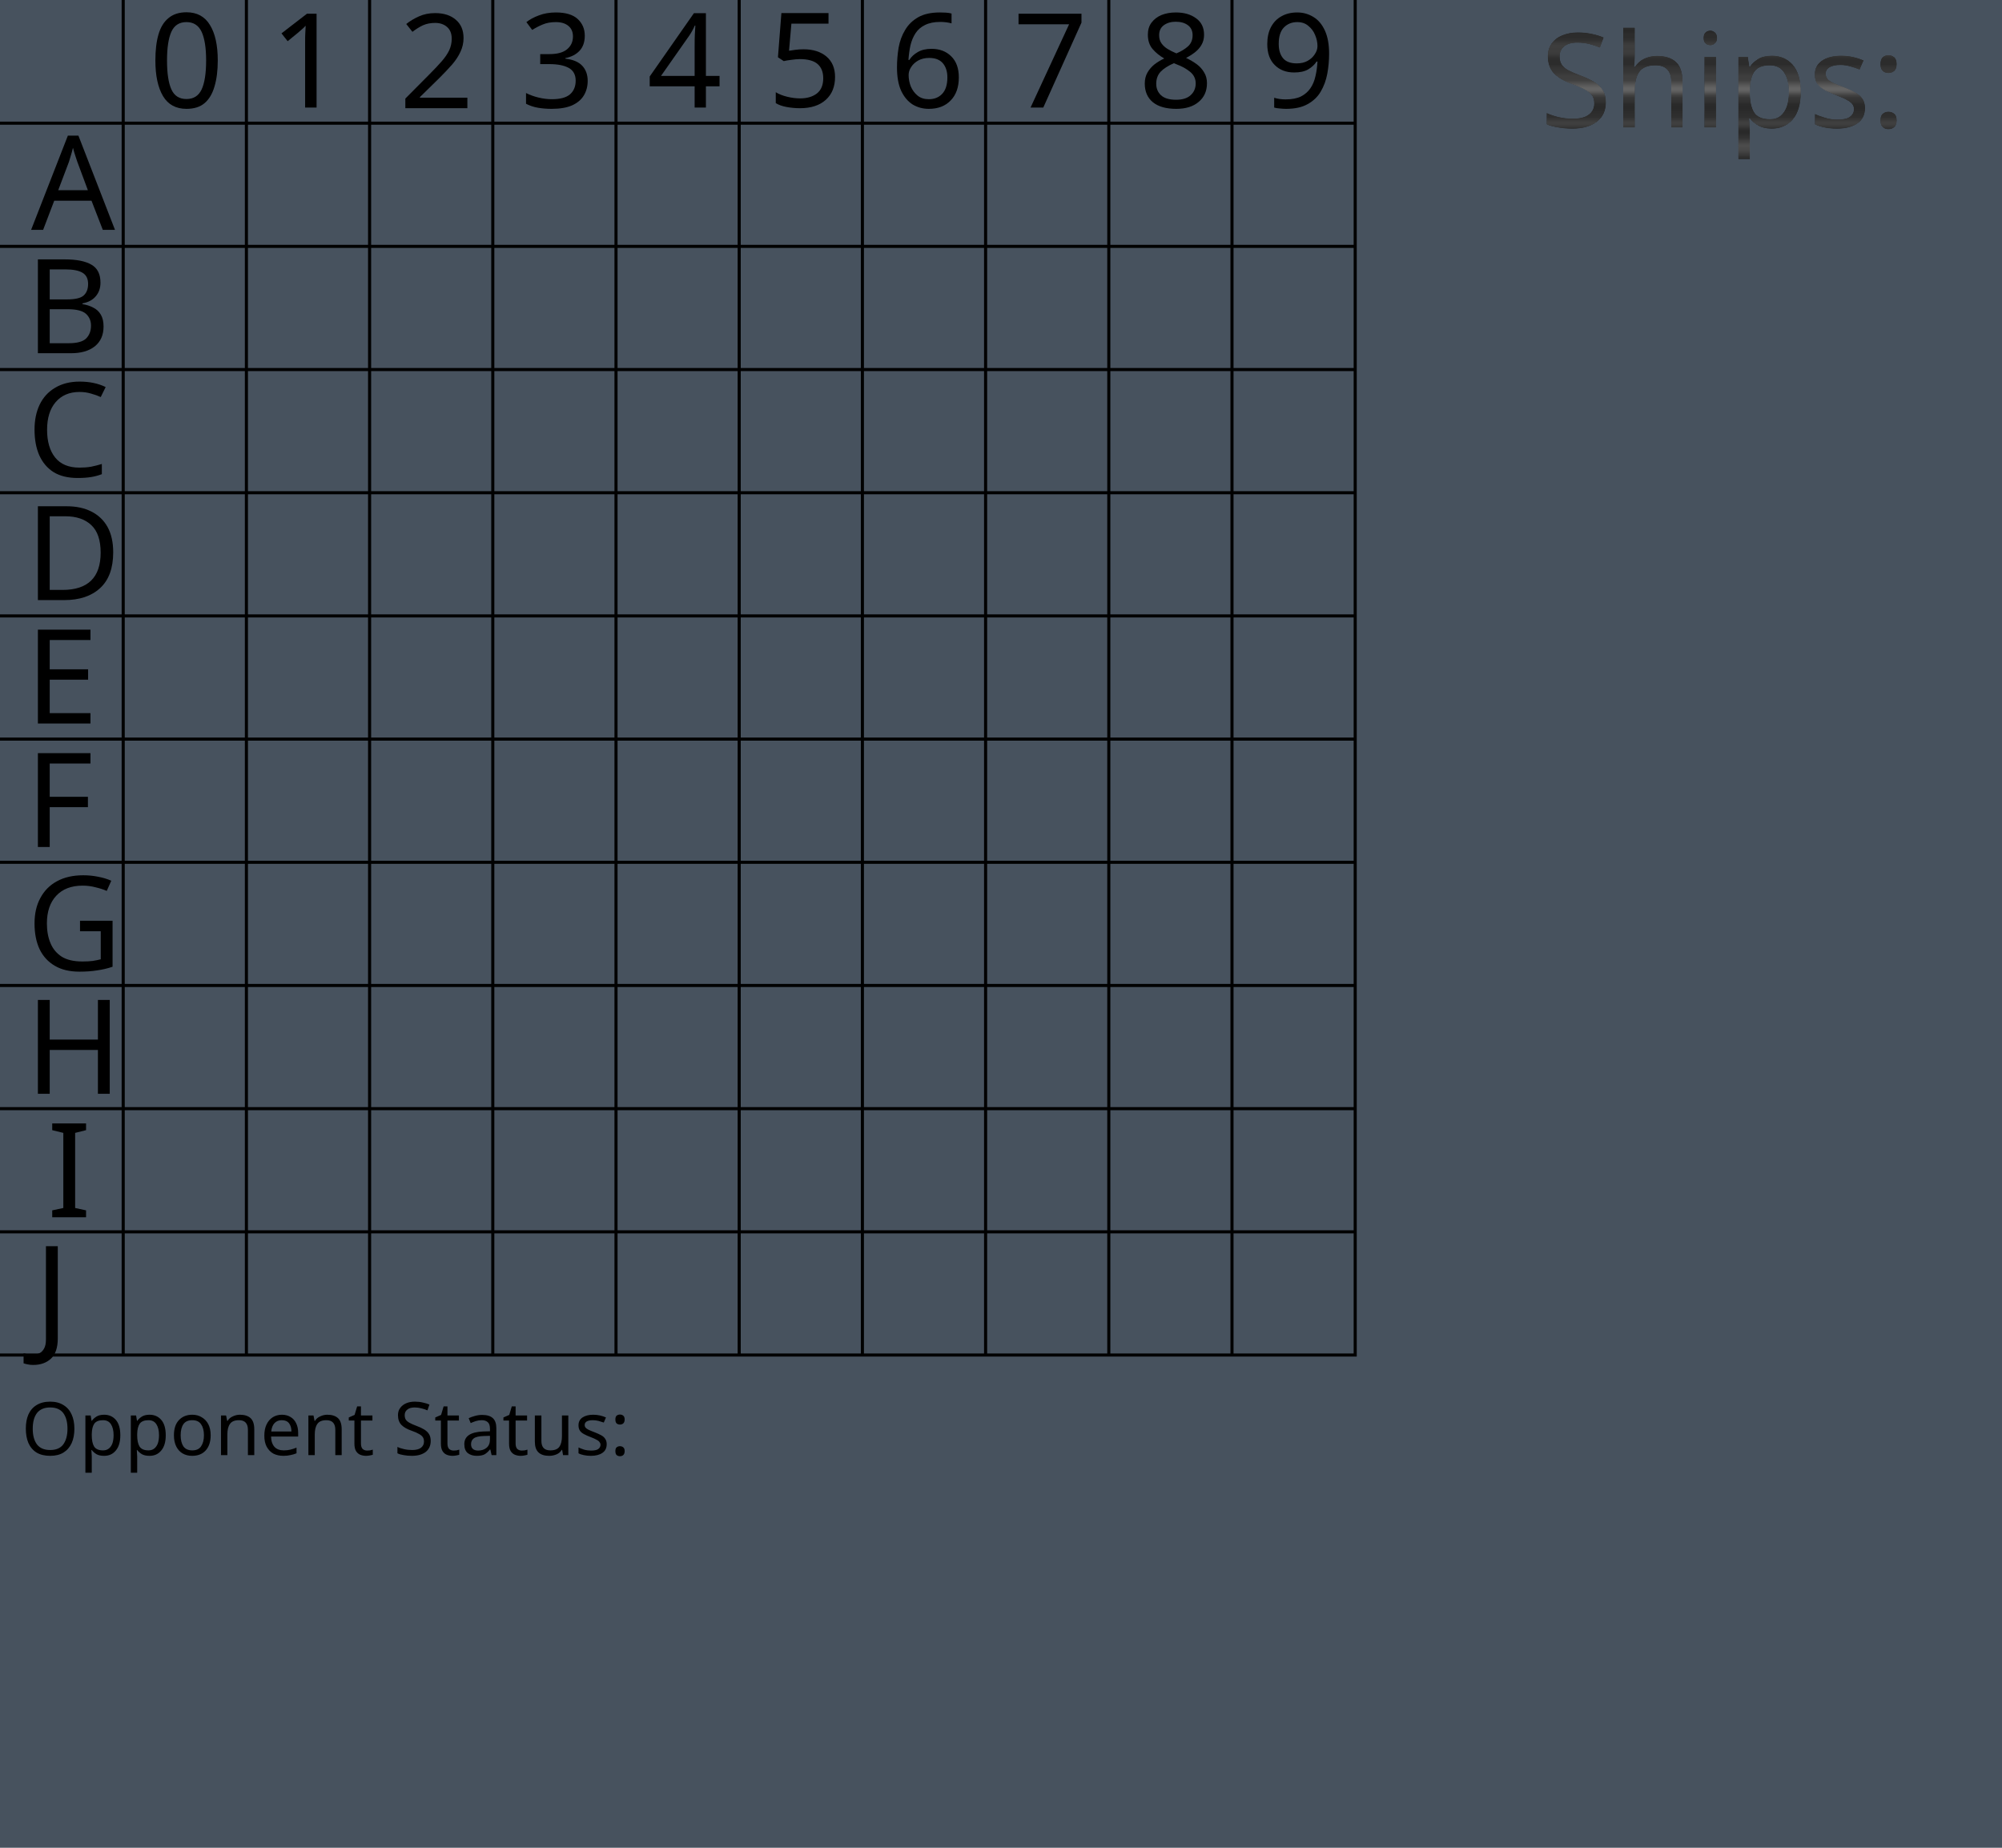
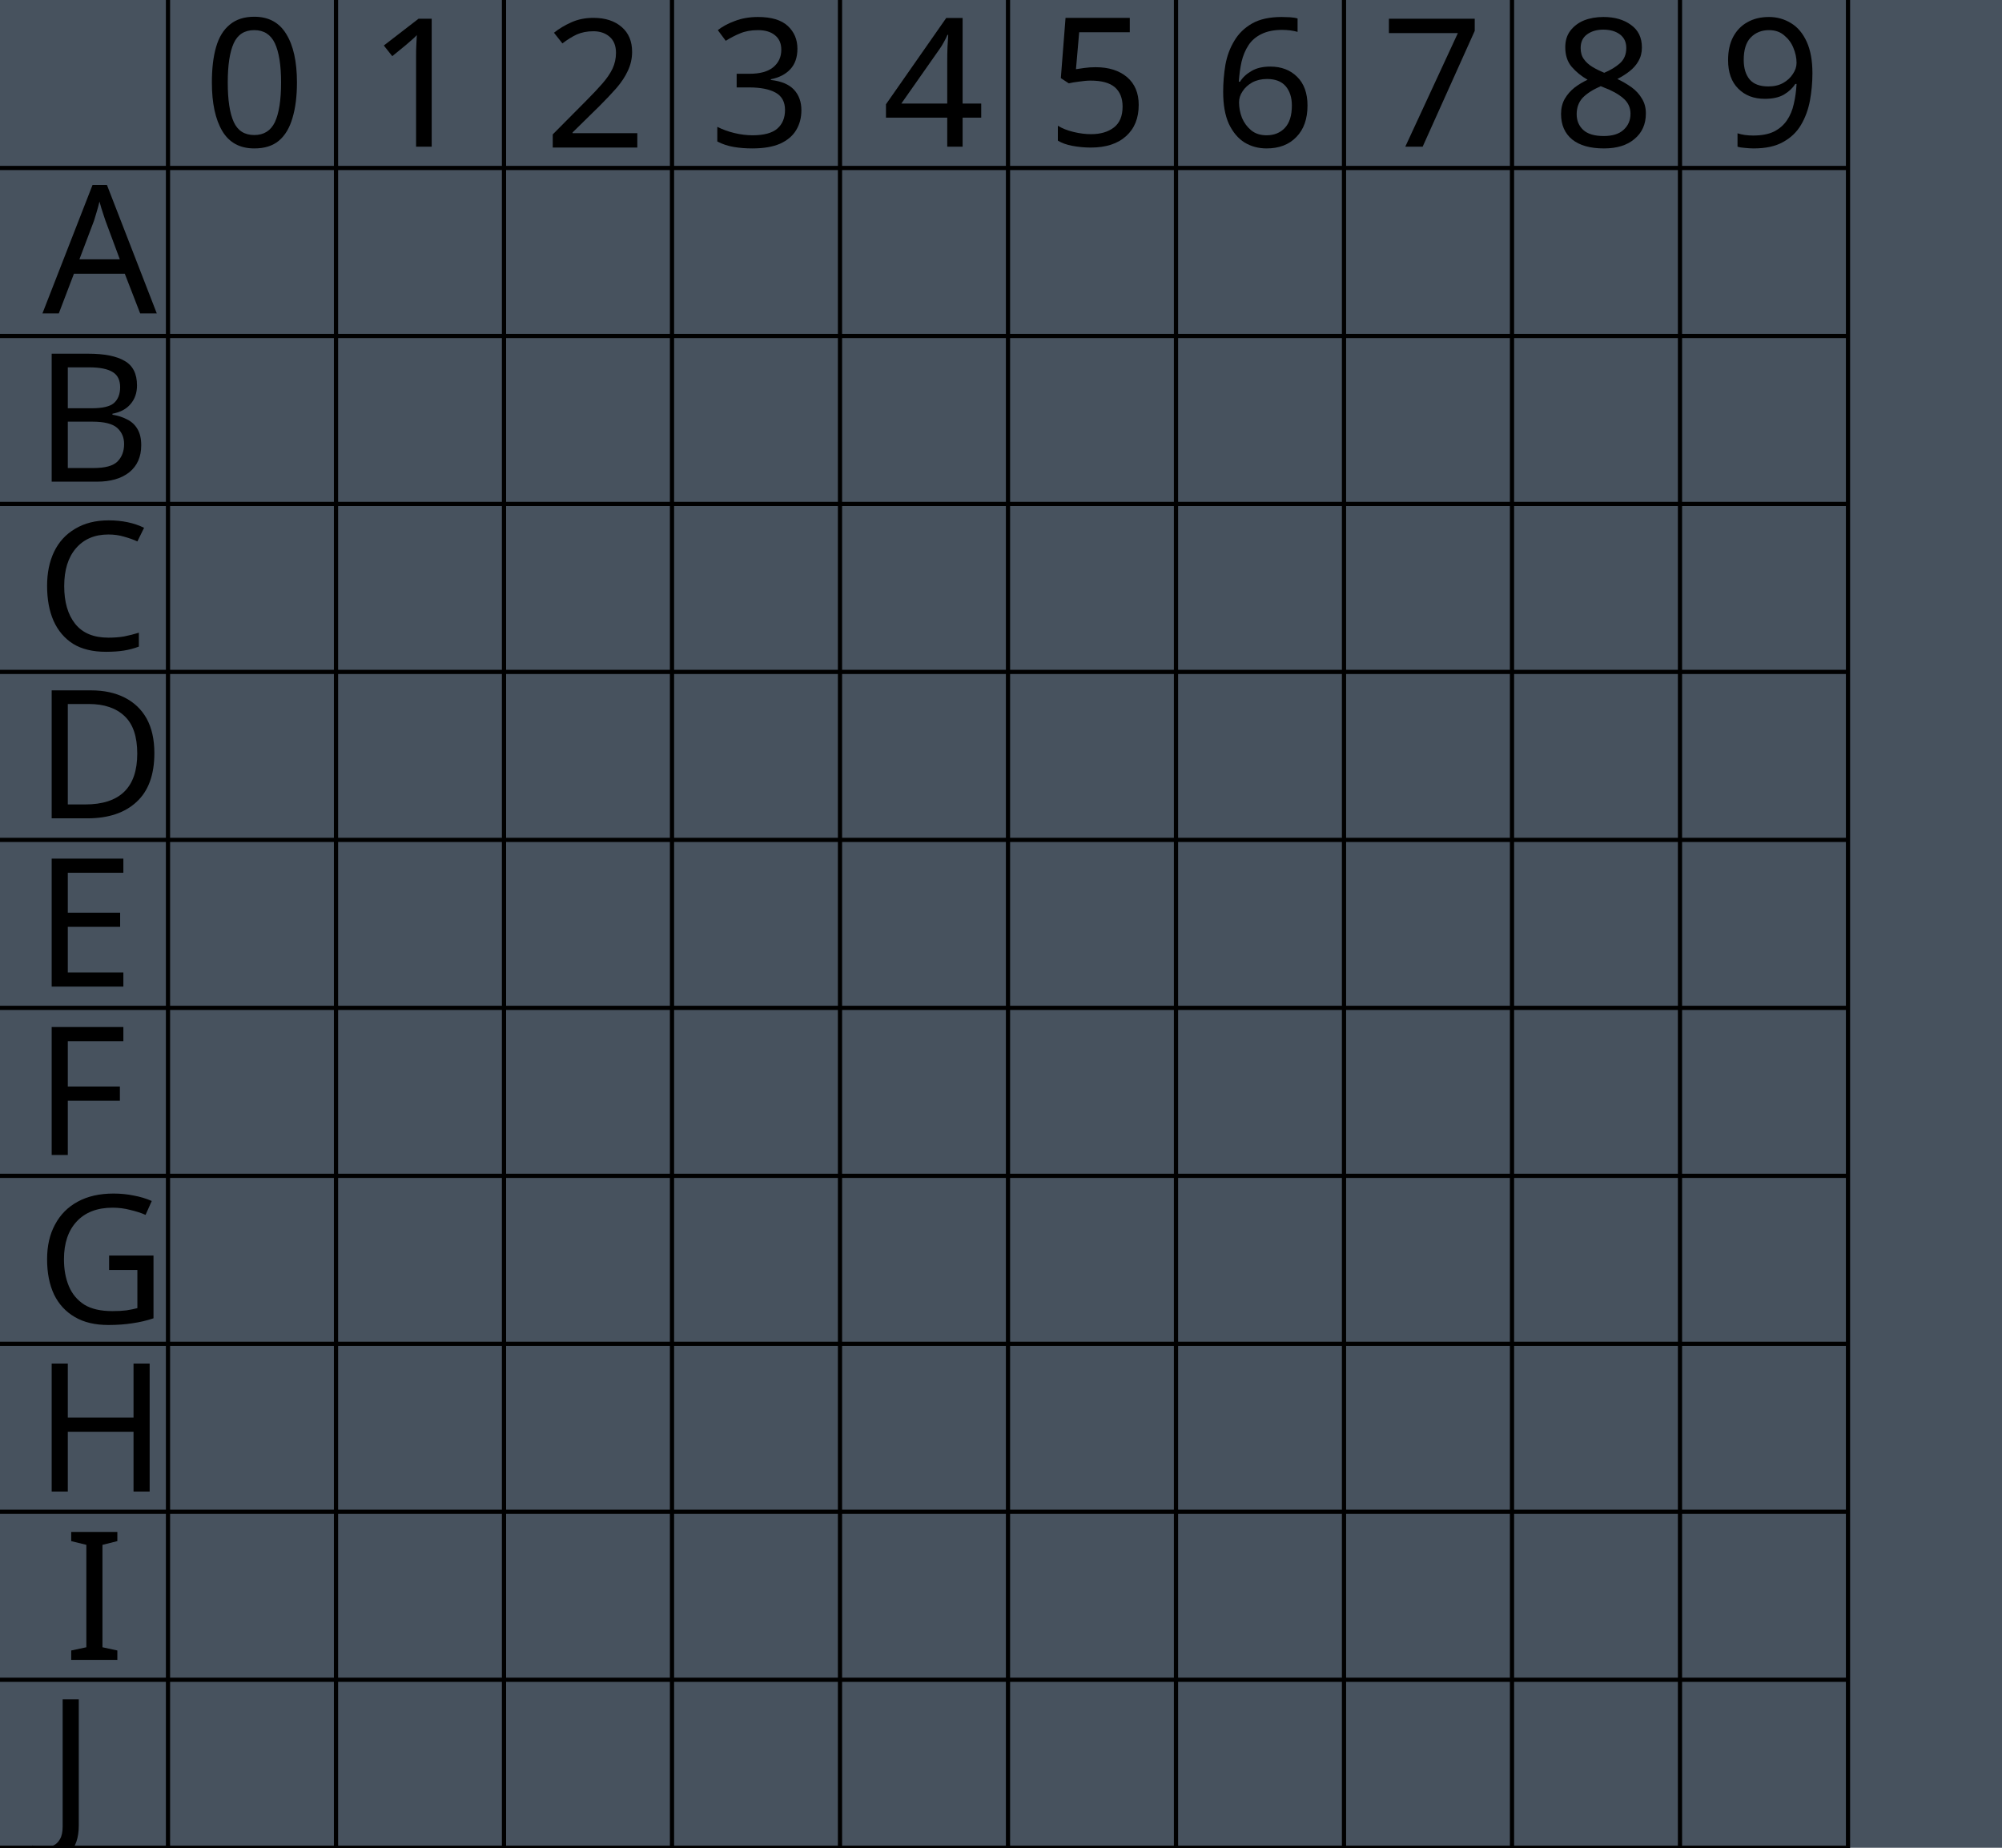
<svg xmlns="http://www.w3.org/2000/svg" width="650" height="600" viewBox="0 0 171.979 158.75" version="1.1" id="svg8">
  <defs id="defs2">
    <filter style="color-interpolation-filters:sRGB;" id="filter897">
      <feTurbulence type="fractalNoise" numOctaves="3" baseFrequency="0 0.409" seed="0" result="result0" id="feTurbulence887" />
      <feColorMatrix result="result4" values="0" type="saturate" id="feColorMatrix889" />
      <feComposite in="SourceGraphic" in2="result4" operator="arithmetic" k1="1.25" k2="0.5" k3="0.5" result="result2" id="feComposite891" />
      <feBlend result="result5" mode="normal" in="result2" in2="SourceGraphic" id="feBlend893" />
      <feComposite in="result5" in2="SourceGraphic" operator="in" result="result3" id="feComposite895" />
    </filter>
  </defs>
  <g id="layer1" transform="translate(0,-138.25)">
    <rect style="fill:#47525e;fill-opacity:1;stroke:none;stroke-width:0.26;stroke-opacity:1" id="rect10" width="171.979" height="158.75" x="0" y="138.25" />
    <text xml:space="preserve" style="font-style:normal;font-variant:normal;font-weight:normal;font-stretch:normal;font-size:10.583px;line-height:1.25;font-family:'Saira SemiCondensed SemiBold';-inkscape-font-specification:'Saira SemiCondensed SemiBold, ';letter-spacing:0px;word-spacing:0px;fill:#000000;fill-opacity:1;stroke:none;stroke-width:0.265;" x="88.463" y="228.816" id="text40">
      <tspan id="tspan38" x="88.463" y="238.613" style="font-style:normal;font-variant:normal;font-weight:normal;font-stretch:normal;font-family:'Saira SemiCondensed SemiBold';-inkscape-font-specification:'Saira SemiCondensed SemiBold, ';stroke-width:0.265;" />
    </text>
-     <text id="text83" y="149.2" x="132.284" style="font-style:normal;font-variant:normal;font-weight:normal;font-stretch:normal;font-size:11.289px;line-height:1.25;font-family:Abel;-inkscape-font-specification:'Abel, Normal';font-variant-ligatures:normal;font-variant-caps:normal;font-variant-numeric:normal;font-feature-settings:normal;text-align:start;letter-spacing:0px;word-spacing:0px;writing-mode:lr-tb;text-anchor:start;fill:#1a1a1a;fill-opacity:1;stroke:none;stroke-width:0.265;filter:url(#filter897)" xml:space="preserve">
-       <tspan style="font-style:normal;font-variant:normal;font-weight:normal;font-stretch:normal;font-size:11.289px;font-family:Abel;-inkscape-font-specification:'Abel, Normal';font-variant-ligatures:normal;font-variant-caps:normal;font-variant-numeric:normal;font-feature-settings:normal;text-align:start;writing-mode:lr-tb;text-anchor:start;fill:#1a1a1a;stroke-width:0.265" y="149.2" x="132.284" id="tspan81">Ships:</tspan>
+     <text id="text83" y="313.09" x="105.343" style="font-style:normal;font-variant:normal;font-weight:normal;font-stretch:normal;font-size:11.289px;line-height:1.25;font-family:Abel;-inkscape-font-specification:'Abel, Normal';font-variant-ligatures:normal;font-variant-caps:normal;font-variant-numeric:normal;font-feature-settings:normal;text-align:start;letter-spacing:0px;word-spacing:0px;writing-mode:lr-tb;text-anchor:start;fill:#1a1a1a;fill-opacity:1;stroke:none;stroke-width:0.265;filter:url(#filter897)" xml:space="preserve">
+       <tspan style="font-style:normal;font-variant:normal;font-weight:normal;font-stretch:normal;font-size:11.289px;font-family:Abel;-inkscape-font-specification:'Abel, Normal';font-variant-ligatures:normal;font-variant-caps:normal;font-variant-numeric:normal;font-feature-settings:normal;text-align:start;writing-mode:lr-tb;text-anchor:start;fill:#1a1a1a;stroke-width:0.265" y="313.09" x="105.343" id="tspan81">Ships:</tspan>
    </text>
    <text xml:space="preserve" style="font-style:normal;font-variant:normal;font-weight:normal;font-stretch:normal;font-size:25.4px;line-height:1.25;font-family:'Agency FB';-inkscape-font-specification:'Agency FB';letter-spacing:0px;word-spacing:0px;fill:#000000;fill-opacity:1;stroke:none;stroke-width:0.265;" x="83.067" y="506.165" id="text976">
      <tspan id="tspan974" x="83.067" y="528.862" style="stroke-width:0.265;-inkscape-font-specification:'Agency FB';font-family:'Agency FB';font-weight:normal;font-style:normal;font-stretch:normal;font-variant:normal;" />
    </text>
    <g id="g1091">
      <path id="path160" d="m -27.274,446.986 -3.44,-64.823 25.766,-7.322 11.805,-7.759 H 223.512 l 47.895,12.166 h 94.714 l 2.951,42.47 -86.651,8.996 -43.259,32.941 h -34.396 l -20.108,-4.498 H -0.287 v -12.171 z" style="fill:#666666;stroke:#000000;stroke-width:0.265px;stroke-linecap:butt;stroke-linejoin:miter;stroke-opacity:1" />
      <path id="path164" d="M 282.421,430.714 -30.714,382.163" style="fill:#f9f9f9;stroke:#f9f9f9;stroke-width:1.7;stroke-linecap:butt;stroke-linejoin:miter;stroke-opacity:1;stroke-miterlimit:4;stroke-dasharray:none" />
      <path style="fill:#f9f9f9;stroke:#f9f9f9;stroke-width:1.7;stroke-linecap:butt;stroke-linejoin:miter;stroke-opacity:1;stroke-miterlimit:4;stroke-dasharray:none" d="M 239.161,463.655 -28.656,422.574" id="path166" />
      <rect y="371.087" x="32.928" height="29.56" width="35.547" id="rect162" style="fill:#333333;fill-opacity:1;fill-rule:evenodd;stroke:#333333;stroke-width:1;stroke-linecap:butt;stroke-linejoin:bevel;stroke-miterlimit:4;stroke-dasharray:none;stroke-opacity:1;paint-order:fill markers stroke" />
      <text transform="rotate(86.28041)" id="text980" y="-300.172" x="409.221" style="font-style:normal;font-variant:normal;font-weight:normal;font-stretch:normal;font-size:25.4px;line-height:1.25;font-family:Abel;-inkscape-font-specification:Abel;letter-spacing:0px;word-spacing:0px;fill:#000000;fill-opacity:1;stroke:none;stroke-width:0.265" xml:space="preserve">
        <tspan style="fill:#000000;stroke-width:0.265" y="-300.172" x="409.221" id="tspan978">78</tspan>
      </text>
      <path id="path982" d="m 359.865,415.41 -92.269,6.473" style="fill:none;stroke:#000000;stroke-width:2.5;stroke-linecap:butt;stroke-linejoin:miter;stroke-miterlimit:4;stroke-dasharray:none;stroke-opacity:1" />
      <path style="fill:none;stroke:#000000;stroke-width:2.5;stroke-linecap:butt;stroke-linejoin:miter;stroke-miterlimit:4;stroke-dasharray:none;stroke-opacity:1" d="m 359.953,385.986 -93.967,0.028" id="path984" />
      <path style="fill:#f9f9f9;stroke:#f9f9f9;stroke-width:1.7;stroke-linecap:butt;stroke-linejoin:miter;stroke-miterlimit:4;stroke-dasharray:10.2, 10.2;stroke-dashoffset:0;stroke-opacity:1" d="M 262.279,445.547 -29.688,400.7" id="path986" />
    </g>
-     <g id="g1413">
+     <g id="g1413" transform="matrix(1.363636,0,0,1.363636,0,-50.2727)">
      <text id="text42" y="147.49" x="12.801" style="font-style:normal;font-variant:normal;font-weight:normal;font-stretch:normal;font-size:11.289px;line-height:1.25;font-family:Abel;-inkscape-font-specification:'Abel, Normal';font-variant-ligatures:normal;font-variant-caps:normal;font-variant-numeric:normal;font-feature-settings:normal;text-align:start;letter-spacing:0px;word-spacing:0px;writing-mode:lr-tb;text-anchor:start;fill:#000000;fill-opacity:1;stroke:none;stroke-width:0.265" xml:space="preserve">
        <tspan style="font-style:normal;font-variant:normal;font-weight:normal;font-stretch:normal;font-size:11.289px;font-family:Abel;-inkscape-font-specification:'Abel, Normal';font-variant-ligatures:normal;font-variant-caps:normal;font-variant-numeric:normal;font-feature-settings:normal;text-align:start;writing-mode:lr-tb;text-anchor:start;stroke-width:0.265" y="147.49" x="12.801" id="tspan40">0</tspan>
      </text>
      <text id="text46" y="147.49" x="23.179" style="font-style:normal;font-variant:normal;font-weight:normal;font-stretch:normal;font-size:11.289px;line-height:1.25;font-family:Abel;-inkscape-font-specification:Abel;letter-spacing:0px;word-spacing:0px;fill:#000000;fill-opacity:1;stroke:none;stroke-width:0.265" xml:space="preserve">
        <tspan style="stroke-width:0.265" y="147.49" x="23.179" id="tspan44">1</tspan>
      </text>
      <text id="text50" y="147.545" x="34.272" style="font-style:normal;font-variant:normal;font-weight:normal;font-stretch:normal;font-size:11.289px;line-height:1.25;font-family:Abel;-inkscape-font-specification:Abel;letter-spacing:0px;word-spacing:0px;fill:#000000;fill-opacity:1;stroke:none;stroke-width:0.265" xml:space="preserve">
        <tspan style="stroke-width:0.265" y="147.545" x="34.272" id="tspan48">2</tspan>
      </text>
      <text id="text54" y="147.49" x="44.672" style="font-style:normal;font-variant:normal;font-weight:normal;font-stretch:normal;font-size:11.289px;line-height:1.25;font-family:Abel;-inkscape-font-specification:Abel;letter-spacing:0px;word-spacing:0px;fill:#000000;fill-opacity:1;stroke:none;stroke-width:0.265" xml:space="preserve">
        <tspan style="stroke-width:0.265" y="147.49" x="44.672" id="tspan52">3</tspan>
      </text>
      <text id="text58" y="147.49" x="55.577" style="font-style:normal;font-variant:normal;font-weight:normal;font-stretch:normal;font-size:11.289px;line-height:1.25;font-family:Abel;-inkscape-font-specification:Abel;letter-spacing:0px;word-spacing:0px;fill:#000000;fill-opacity:1;stroke:none;stroke-width:0.265" xml:space="preserve">
        <tspan style="stroke-width:0.265" y="147.49" x="55.577" id="tspan56">4</tspan>
      </text>
      <text id="text62" y="147.435" x="65.92" style="font-style:normal;font-variant:normal;font-weight:normal;font-stretch:normal;font-size:11.289px;line-height:1.25;font-family:Abel;-inkscape-font-specification:Abel;letter-spacing:0px;word-spacing:0px;fill:#000000;fill-opacity:1;stroke:none;stroke-width:0.265" xml:space="preserve">
        <tspan style="stroke-width:0.265" y="147.435" x="65.92" id="tspan60">5</tspan>
      </text>
      <text id="text66" y="147.49" x="76.428" style="font-style:normal;font-variant:normal;font-weight:normal;font-stretch:normal;font-size:11.289px;line-height:1.25;font-family:Abel;-inkscape-font-specification:Abel;letter-spacing:0px;word-spacing:0px;fill:#000000;fill-opacity:1;stroke:none;stroke-width:0.265" xml:space="preserve">
        <tspan style="stroke-width:0.265" y="147.49" x="76.428" id="tspan64">6</tspan>
      </text>
      <text id="text70" y="147.49" x="86.997" style="font-style:normal;font-variant:normal;font-weight:normal;font-stretch:normal;font-size:11.289px;line-height:1.25;font-family:Abel;-inkscape-font-specification:Abel;letter-spacing:0px;word-spacing:0px;fill:#000000;fill-opacity:1;stroke:none;stroke-width:0.265" xml:space="preserve">
        <tspan style="stroke-width:0.265" y="147.49" x="86.997" id="tspan68">7</tspan>
      </text>
      <text id="text74" y="147.49" x="97.792" style="font-style:normal;font-variant:normal;font-weight:normal;font-stretch:normal;font-size:11.289px;line-height:1.25;font-family:Abel;-inkscape-font-specification:Abel;letter-spacing:0px;word-spacing:0px;fill:#000000;fill-opacity:1;stroke:none;stroke-width:0.265" xml:space="preserve">
        <tspan style="stroke-width:0.265" y="147.49" x="97.792" id="tspan72">8</tspan>
      </text>
      <text id="text78" y="147.49" x="108.3" style="font-style:normal;font-variant:normal;font-weight:normal;font-stretch:normal;font-size:11.289px;line-height:1.25;font-family:Abel;-inkscape-font-specification:Abel;letter-spacing:0px;word-spacing:0px;fill:#000000;fill-opacity:1;stroke:none;stroke-width:0.265" xml:space="preserve">
        <tspan style="stroke-width:0.265" y="147.49" x="108.3" id="tspan76">9</tspan>
      </text>
      <g transform="translate(36.48229,1.870887)" id="g1217">
        <text xml:space="preserve" style="font-style:normal;font-variant:normal;font-weight:normal;font-stretch:normal;font-size:11.289px;line-height:1.25;font-family:Abel;-inkscape-font-specification:Abel;letter-spacing:0px;word-spacing:0px;fill:#000000;fill-opacity:1;stroke:none;stroke-width:0.265" x="-33.809" y="156.126" id="text104">
          <tspan id="tspan102" x="-33.809" y="156.126" style="stroke-width:0.265">A</tspan>
        </text>
        <text xml:space="preserve" style="font-style:normal;font-variant:normal;font-weight:normal;font-stretch:normal;font-size:11.289px;line-height:1.25;font-family:Abel;-inkscape-font-specification:Abel;letter-spacing:0px;word-spacing:0px;fill:#000000;fill-opacity:1;stroke:none;stroke-width:0.265" x="-34.319" y="166.73" id="text108">
          <tspan id="tspan106" x="-34.319" y="166.73" style="stroke-width:0.265">B</tspan>
        </text>
        <text xml:space="preserve" style="font-style:normal;font-variant:normal;font-weight:normal;font-stretch:normal;font-size:11.289px;line-height:1.25;font-family:Abel;-inkscape-font-specification:Abel;letter-spacing:0px;word-spacing:0px;fill:#000000;fill-opacity:1;stroke:none;stroke-width:0.265" x="-34.203" y="177.334" id="text112">
          <tspan id="tspan110" x="-34.203" y="177.334" style="stroke-width:0.265">C</tspan>
        </text>
        <text xml:space="preserve" style="font-style:normal;font-variant:normal;font-weight:normal;font-stretch:normal;font-size:11.289px;line-height:1.25;font-family:Abel;-inkscape-font-specification:Abel;letter-spacing:0px;word-spacing:0px;fill:#000000;fill-opacity:1;stroke:none;stroke-width:0.265" x="-34.319" y="187.938" id="text116">
          <tspan id="tspan114" x="-34.319" y="187.938" style="stroke-width:0.265">D</tspan>
        </text>
        <text xml:space="preserve" style="font-style:normal;font-variant:normal;font-weight:normal;font-stretch:normal;font-size:11.289px;line-height:1.25;font-family:Abel;-inkscape-font-specification:Abel;letter-spacing:0px;word-spacing:0px;fill:#000000;fill-opacity:1;stroke:none;stroke-width:0.265" x="-34.319" y="198.542" id="text120">
          <tspan id="tspan118" x="-34.319" y="198.542" style="stroke-width:0.265">E</tspan>
        </text>
        <text xml:space="preserve" style="font-style:normal;font-variant:normal;font-weight:normal;font-stretch:normal;font-size:11.289px;line-height:1.25;font-family:Abel;-inkscape-font-specification:Abel;letter-spacing:0px;word-spacing:0px;fill:#000000;fill-opacity:1;stroke:none;stroke-width:0.265" x="-34.319" y="209.146" id="text124">
          <tspan id="tspan122" x="-34.319" y="209.146" style="stroke-width:0.265">F</tspan>
        </text>
        <text xml:space="preserve" style="font-style:normal;font-variant:normal;font-weight:normal;font-stretch:normal;font-size:11.289px;line-height:1.25;font-family:Abel;-inkscape-font-specification:Abel;letter-spacing:0px;word-spacing:0px;fill:#000000;fill-opacity:1;stroke:none;stroke-width:0.265" x="-34.203" y="219.75" id="text128">
          <tspan id="tspan126" x="-34.203" y="219.75" style="stroke-width:0.265">G</tspan>
        </text>
        <text xml:space="preserve" style="font-style:normal;font-variant:normal;font-weight:normal;font-stretch:normal;font-size:11.289px;line-height:1.25;font-family:Abel;-inkscape-font-specification:Abel;letter-spacing:0px;word-spacing:0px;fill:#000000;fill-opacity:1;stroke:none;stroke-width:0.265" x="-34.319" y="230.354" id="text132">
          <tspan id="tspan130" x="-34.319" y="230.354" style="stroke-width:0.265">H</tspan>
        </text>
        <text xml:space="preserve" style="font-style:normal;font-variant:normal;font-weight:normal;font-stretch:normal;font-size:11.289px;line-height:1.25;font-family:Abel;-inkscape-font-specification:Abel;letter-spacing:0px;word-spacing:0px;fill:#000000;fill-opacity:1;stroke:none;stroke-width:0.265" x="-32.45" y="240.958" id="text136">
          <tspan id="tspan134" x="-32.45" y="240.958" style="stroke-width:0.265">I</tspan>
        </text>
        <text xml:space="preserve" style="font-style:normal;font-variant:normal;font-weight:normal;font-stretch:normal;font-size:11.289px;line-height:1.25;font-family:Abel;-inkscape-font-specification:Abel;letter-spacing:0px;word-spacing:0px;fill:#000000;fill-opacity:1;stroke:none;stroke-width:0.265" x="-33.583" y="251.507" id="text140">
          <tspan id="tspan138" x="-33.583" y="251.507" style="stroke-width:0.265">J</tspan>
        </text>
      </g>
      <path id="path1285" d="M 0,254.667 H 116.417 V 138.25" style="fill:none;stroke:#000000;stroke-width:0.265px;stroke-linecap:butt;stroke-linejoin:miter;stroke-opacity:1" />
      <path id="path1287" d="M 105.833,138.25 V 254.667" style="fill:none;stroke:#000000;stroke-width:0.265px;stroke-linecap:butt;stroke-linejoin:miter;stroke-opacity:1" />
      <path id="path1293" d="m 95.25,138.25 3e-6,116.417" style="fill:none;stroke:#000000;stroke-width:0.265px;stroke-linecap:butt;stroke-linejoin:miter;stroke-opacity:1" />
      <path id="path1295" d="m 84.667,254.667 -3e-6,-116.417" style="fill:none;stroke:#000000;stroke-width:0.265px;stroke-linecap:butt;stroke-linejoin:miter;stroke-opacity:1" />
      <path id="path1297" d="M 74.083,138.25 V 254.667" style="fill:none;stroke:#000000;stroke-width:0.265px;stroke-linecap:butt;stroke-linejoin:miter;stroke-opacity:1" />
      <path id="path1299" d="M 63.5,254.667 V 138.25" style="fill:none;stroke:#000000;stroke-width:0.265px;stroke-linecap:butt;stroke-linejoin:miter;stroke-opacity:1" />
      <path id="path1301" d="M 52.917,138.25 V 254.667" style="fill:none;stroke:#000000;stroke-width:0.265px;stroke-linecap:butt;stroke-linejoin:miter;stroke-opacity:1" />
      <path id="path1303" d="M 42.333,254.667 V 138.25" style="fill:none;stroke:#000000;stroke-width:0.265px;stroke-linecap:butt;stroke-linejoin:miter;stroke-opacity:1" />
      <path id="path1305" d="M 31.75,138.25 V 254.667" style="fill:none;stroke:#000000;stroke-width:0.265px;stroke-linecap:butt;stroke-linejoin:miter;stroke-opacity:1" />
      <path id="path1307" d="M 21.167,254.667 V 138.25" style="fill:none;stroke:#000000;stroke-width:0.265px;stroke-linecap:butt;stroke-linejoin:miter;stroke-opacity:1" />
      <path id="path1309" d="M 10.583,138.25 V 254.667" style="fill:none;stroke:#000000;stroke-width:0.265px;stroke-linecap:butt;stroke-linejoin:miter;stroke-opacity:1" />
      <path id="path1331" d="M 116.417,148.833 H 0" style="fill:none;stroke:#000000;stroke-width:0.265px;stroke-linecap:butt;stroke-linejoin:miter;stroke-opacity:1" />
      <path id="path1333" d="M 0,159.417 H 116.417" style="fill:none;stroke:#000000;stroke-width:0.265px;stroke-linecap:butt;stroke-linejoin:miter;stroke-opacity:1" />
      <path id="path1335" d="M 116.417,170 H 0" style="fill:none;stroke:#000000;stroke-width:0.265px;stroke-linecap:butt;stroke-linejoin:miter;stroke-opacity:1" />
      <path id="path1337" d="M 0,180.583 H 116.417" style="fill:none;stroke:#000000;stroke-width:0.265px;stroke-linecap:butt;stroke-linejoin:miter;stroke-opacity:1" />
      <path id="path1339" d="M 116.417,191.167 H 0" style="fill:none;stroke:#000000;stroke-width:0.265px;stroke-linecap:butt;stroke-linejoin:miter;stroke-opacity:1" />
      <path id="path1341" d="M 0,201.75 H 116.417" style="fill:none;stroke:#000000;stroke-width:0.265px;stroke-linecap:butt;stroke-linejoin:miter;stroke-opacity:1" />
      <path id="path1343" d="M 116.417,212.333 H 0" style="fill:none;stroke:#000000;stroke-width:0.265px;stroke-linecap:butt;stroke-linejoin:miter;stroke-opacity:1" />
      <path id="path1345" d="M 116.417,222.917 H 0" style="fill:none;stroke:#000000;stroke-width:0.265px;stroke-linecap:butt;stroke-linejoin:miter;stroke-opacity:1" />
      <path id="path1347" d="M 116.417,233.5 H 0" style="fill:none;stroke:#000000;stroke-width:0.265px;stroke-linecap:butt;stroke-linejoin:miter;stroke-opacity:1" />
      <path id="path1349" d="M 116.417,244.083 H 0" style="fill:none;stroke:#000000;stroke-width:0.265px;stroke-linecap:butt;stroke-linejoin:miter;stroke-opacity:1" />
    </g>
-     <g id="g1424" transform="translate(239.652,4.233334)">
+     <g id="g1424" transform="matrix(1.363636,0,0,1.363636,183.7433,-53.52793)">
      <rect y="149.574" x="11.506" height="8.746" width="51.356" id="rect1415" style="fill:#666666;fill-opacity:1;fill-rule:evenodd;stroke:none;stroke-width:0.99;stroke-linecap:butt;stroke-linejoin:bevel;stroke-miterlimit:4;stroke-dasharray:none;stroke-dashoffset:0;stroke-opacity:1;paint-order:fill markers stroke" />
      <text id="text1419" y="156.17" x="19.593" style="font-style:normal;font-variant:normal;font-weight:normal;font-stretch:normal;font-size:6.35px;line-height:1.25;font-family:Abel;-inkscape-font-specification:Abel;letter-spacing:0px;word-spacing:0px;fill:#000000;fill-opacity:1;stroke:none;stroke-width:0.265" xml:space="preserve">
        <tspan style="stroke-width:0.265" y="156.17" x="19.593" id="tspan1417">Aircraft Carrier</tspan>
      </text>
    </g>
-     <g id="g1432" transform="translate(245.0308,15.03771)">
+     <g id="g1432" transform="matrix(1.363636,0,0,1.363636,191.0781,-38.79469)">
      <g id="g1437">
        <rect y="149.574" x="11.506" height="8.746" width="40.598" id="rect1426" style="fill:#666666;fill-opacity:1;fill-rule:evenodd;stroke:none;stroke-width:0.88;stroke-linecap:butt;stroke-linejoin:bevel;stroke-miterlimit:4;stroke-dasharray:none;stroke-dashoffset:0;stroke-opacity:1;paint-order:fill markers stroke" />
        <text id="text1430" y="156.17" x="23.114" style="font-style:normal;font-variant:normal;font-weight:normal;font-stretch:normal;font-size:6.35px;line-height:1.25;font-family:Abel;-inkscape-font-specification:Abel;letter-spacing:0px;word-spacing:0px;fill:#000000;fill-opacity:1;stroke:none;stroke-width:0.265" xml:space="preserve">
          <tspan style="stroke-width:0.265" y="156.17" x="23.114" id="tspan1428">Cruiser</tspan>
        </text>
      </g>
    </g>
-     <g transform="translate(245.0308,15.03771)" id="g1447">
+     <g transform="matrix(1.363636,0,0,1.363636,191.0781,-38.79469)" id="g1447">
      <g id="g1445">
        <rect style="fill:#666666;fill-opacity:1;fill-rule:evenodd;stroke:none;stroke-width:0.88;stroke-linecap:butt;stroke-linejoin:bevel;stroke-miterlimit:4;stroke-dasharray:none;stroke-dashoffset:0;stroke-opacity:1;paint-order:fill markers stroke" id="rect1439" width="40.598" height="8.746" x="11.506" y="149.574" />
        <text xml:space="preserve" style="font-style:normal;font-variant:normal;font-weight:normal;font-stretch:normal;font-size:6.35px;line-height:1.25;font-family:Abel;-inkscape-font-specification:Abel;letter-spacing:0px;word-spacing:0px;fill:#000000;fill-opacity:1;stroke:none;stroke-width:0.265" x="23.114" y="156.17" id="text1443">
          <tspan id="tspan1441" x="23.114" y="156.17" style="stroke-width:0.265">Cruiser</tspan>
        </text>
      </g>
    </g>
-     <g id="g1457" transform="translate(250.2693,36.17873)">
+     <g id="g1457" transform="matrix(1.363636,0,0,1.363636,198.2215,-9.966032)">
      <g id="g1455">
        <rect y="149.574" x="11.506" height="8.746" width="30.121" id="rect1449" style="fill:#666666;fill-opacity:1;fill-rule:evenodd;stroke:none;stroke-width:0.758;stroke-linecap:butt;stroke-linejoin:bevel;stroke-miterlimit:4;stroke-dasharray:none;stroke-dashoffset:0;stroke-opacity:1;paint-order:fill markers stroke" />
        <text id="text1453" y="155.535" x="14.674" style="font-style:normal;font-variant:normal;font-weight:normal;font-stretch:normal;font-size:6.35px;line-height:1.25;font-family:Abel;-inkscape-font-specification:Abel;letter-spacing:0px;word-spacing:0px;fill:#000000;fill-opacity:1;stroke:none;stroke-width:0.265" xml:space="preserve">
          <tspan style="stroke-width:0.265" y="155.535" x="14.674" id="tspan1451">Destroyer</tspan>
        </text>
      </g>
    </g>
-     <g transform="translate(250.2693,25.54717)" id="g1467">
+     <g transform="matrix(1.363636,0,0,1.363636,198.2215,-24.46361)" id="g1467">
      <g id="g1465">
        <rect style="fill:#666666;fill-opacity:1;fill-rule:evenodd;stroke:none;stroke-width:0.758;stroke-linecap:butt;stroke-linejoin:bevel;stroke-miterlimit:4;stroke-dasharray:none;stroke-dashoffset:0;stroke-opacity:1;paint-order:fill markers stroke" id="rect1459" width="30.121" height="8.746" x="11.506" y="149.574" />
        <text xml:space="preserve" style="font-style:normal;font-variant:normal;font-weight:normal;font-stretch:normal;font-size:6.35px;line-height:1.25;font-family:Abel;-inkscape-font-specification:Abel;letter-spacing:0px;word-spacing:0px;fill:#000000;fill-opacity:1;stroke:none;stroke-width:0.265" x="14.674" y="155.535" id="text1463">
          <tspan id="tspan1461" x="14.674" y="155.535" style="stroke-width:0.265">Destroyer</tspan>
        </text>
      </g>
    </g>
-     <g transform="translate(255.6271,46.69592)" id="g1477">
+     <g transform="matrix(1.363636,0,0,1.363636,205.5276,4.375587)" id="g1477">
      <g id="g1475">
        <g id="g1482">
          <rect y="149.574" x="11.506" height="8.746" width="19.406" id="rect1469" style="fill:#666666;fill-opacity:1;fill-rule:evenodd;stroke:none;stroke-width:0.609;stroke-linecap:butt;stroke-linejoin:bevel;stroke-miterlimit:4;stroke-dasharray:none;stroke-dashoffset:0;stroke-opacity:1;paint-order:fill markers stroke" />
          <text id="text1473" y="155.566" x="13.082" style="font-style:normal;font-variant:normal;font-weight:normal;font-stretch:normal;font-size:6.35px;line-height:1.25;font-family:Abel;-inkscape-font-specification:Abel;letter-spacing:0px;word-spacing:0px;fill:#000000;fill-opacity:1;stroke:none;stroke-width:0.265" xml:space="preserve">
            <tspan style="stroke-width:0.265" y="155.566" x="13.082" id="tspan1471">Supply</tspan>
          </text>
        </g>
      </g>
    </g>
-     <g id="g1519" transform="matrix(1,0,0,1.000355,250.2693,4.161488)">
+     <g id="g1519" transform="matrix(1.363636,0,0,1.36412,198.2215,-53.6259)">
      <g id="g1530">
        <g transform="translate(0,53.09414)" id="g1492">
          <g id="g1490">
            <rect style="fill:#cccccc;fill-opacity:1;fill-rule:evenodd;stroke:none;stroke-width:0.758;stroke-linecap:butt;stroke-linejoin:bevel;stroke-miterlimit:4;stroke-dasharray:none;stroke-dashoffset:0;stroke-opacity:1;paint-order:fill markers stroke" id="rect1484" width="30.121" height="8.746" x="11.506" y="149.574" />
          </g>
        </g>
        <g id="g1504" transform="matrix(1,0,0,1.001065,-0.1653646,63.54463)">
          <g id="g1502">
            <g id="g1500">
              <rect style="fill:#666666;fill-opacity:1;fill-rule:evenodd;stroke:none;stroke-width:0.989;stroke-linecap:butt;stroke-linejoin:bevel;stroke-miterlimit:4;stroke-dasharray:none;stroke-dashoffset:0;stroke-opacity:1;paint-order:fill markers stroke" id="rect1506" width="9.741" height="8.736" x="21.765" y="138.976" />
            </g>
          </g>
        </g>
        <text transform="translate(0,53.09414)" xml:space="preserve" style="font-style:normal;font-variant:normal;font-weight:normal;font-stretch:normal;font-size:6.35px;line-height:1.25;font-family:Abel;-inkscape-font-specification:Abel;letter-spacing:0px;word-spacing:0px;fill:#000000;fill-opacity:1;stroke:none;stroke-width:0.265" x="13.832" y="156.17" id="text1488">
          <tspan id="tspan1486" x="13.832" y="156.17" style="stroke-width:0.265">Submarine</tspan>
        </text>
      </g>
    </g>
-     <text xml:space="preserve" style="font-style:normal;font-variant:normal;font-weight:normal;font-stretch:normal;font-size:6.35px;line-height:1.25;font-family:Abel;-inkscape-font-specification:Abel;letter-spacing:0px;word-spacing:0px;fill:#000000;fill-opacity:1;stroke:none;stroke-width:0.265" x="1.828" y="263.264" id="text942">
-       <tspan id="tspan940" x="1.828" y="263.264" style="stroke-width:0.265">Opponent Status:</tspan>
+     <text xml:space="preserve" style="font-style:normal;font-variant:normal;font-weight:normal;font-stretch:normal;font-size:6.35px;line-height:1.25;font-family:Abel;-inkscape-font-specification:Abel;letter-spacing:0px;word-spacing:0px;fill:#000000;fill-opacity:1;stroke:none;stroke-width:0.265" x="-5.655" y="312.282" id="text942">
+       <tspan id="tspan940" x="-5.655" y="312.282" style="stroke-width:0.265">Opponent Status:</tspan>
    </text>
    <g id="g951" transform="translate(40.59824,33.55414)">
      <g id="g956">
        <g id="g961">
          <rect ry="4.035" y="274.924" x="4.303" height="9.542" width="42.469" id="rect942" style="fill:#008000;fill-opacity:1;fill-rule:evenodd;stroke:none;stroke-width:0.885;stroke-linecap:butt;stroke-linejoin:bevel;stroke-miterlimit:4;stroke-dasharray:none;stroke-dashoffset:0;stroke-opacity:1;paint-order:fill markers stroke" />
          <text id="text946" y="281.917" x="25.383" style="font-style:normal;font-variant:normal;font-weight:normal;font-stretch:normal;font-size:6.35px;line-height:1.25;font-family:Abel;-inkscape-font-specification:'Abel, Normal';font-variant-ligatures:normal;font-variant-caps:normal;font-variant-numeric:normal;font-feature-settings:normal;text-align:center;letter-spacing:0px;word-spacing:0px;writing-mode:lr-tb;text-anchor:middle;fill:#1a1a1a;fill-opacity:1;stroke:none;stroke-width:0.265;filter:url(#filter897)" xml:space="preserve">
            <tspan style="font-style:normal;font-variant:normal;font-weight:normal;font-stretch:normal;font-size:6.35px;font-family:Abel;-inkscape-font-specification:'Abel, Normal';font-variant-ligatures:normal;font-variant-caps:normal;font-variant-numeric:normal;font-feature-settings:normal;text-align:center;writing-mode:lr-tb;text-anchor:middle;fill:#1a1a1a;stroke-width:0.265" y="281.917" x="25.383" id="tspan944">READY</tspan>
          </text>
        </g>
      </g>
    </g>
-     <rect style="fill:#ff0000;fill-opacity:1;fill-rule:evenodd;stroke:none;stroke-width:1.013;stroke-linecap:butt;stroke-linejoin:bevel;stroke-miterlimit:4;stroke-dasharray:none;stroke-dashoffset:0;stroke-opacity:1;paint-order:fill markers stroke" id="rect950" width="10.45" height="10.449" x="-36.295" y="137.127" />
+     <rect style="fill:#ff0000;fill-opacity:1;fill-rule:evenodd;stroke:none;stroke-width:1.381;stroke-linecap:butt;stroke-linejoin:bevel;stroke-miterlimit:4;stroke-dasharray:none;stroke-dashoffset:0;stroke-opacity:1;paint-order:fill markers stroke" id="rect950" width="14.25" height="14.249" x="-118.004" y="247.787" />
+     <rect style="fill:#00ff00;fill-opacity:1;fill-rule:evenodd;stroke:none;stroke-width:1.376;stroke-linecap:butt;stroke-linejoin:bevel;stroke-miterlimit:4;stroke-dasharray:none;stroke-dashoffset:0;stroke-opacity:1;paint-order:fill markers stroke" id="rect949" width="144.142" height="144.142" x="-174.834" y="73.483" />
+     <circle style="fill:#ff0000;fill-opacity:1;fill-rule:evenodd;stroke:none;stroke-width:0.833;stroke-linecap:butt;stroke-linejoin:bevel;stroke-miterlimit:4;stroke-dasharray:none;stroke-dashoffset:0;stroke-opacity:1;paint-order:fill markers stroke" id="path951" cx="-22.664" cy="222.213" r="3.274" />
  </g>
</svg>
